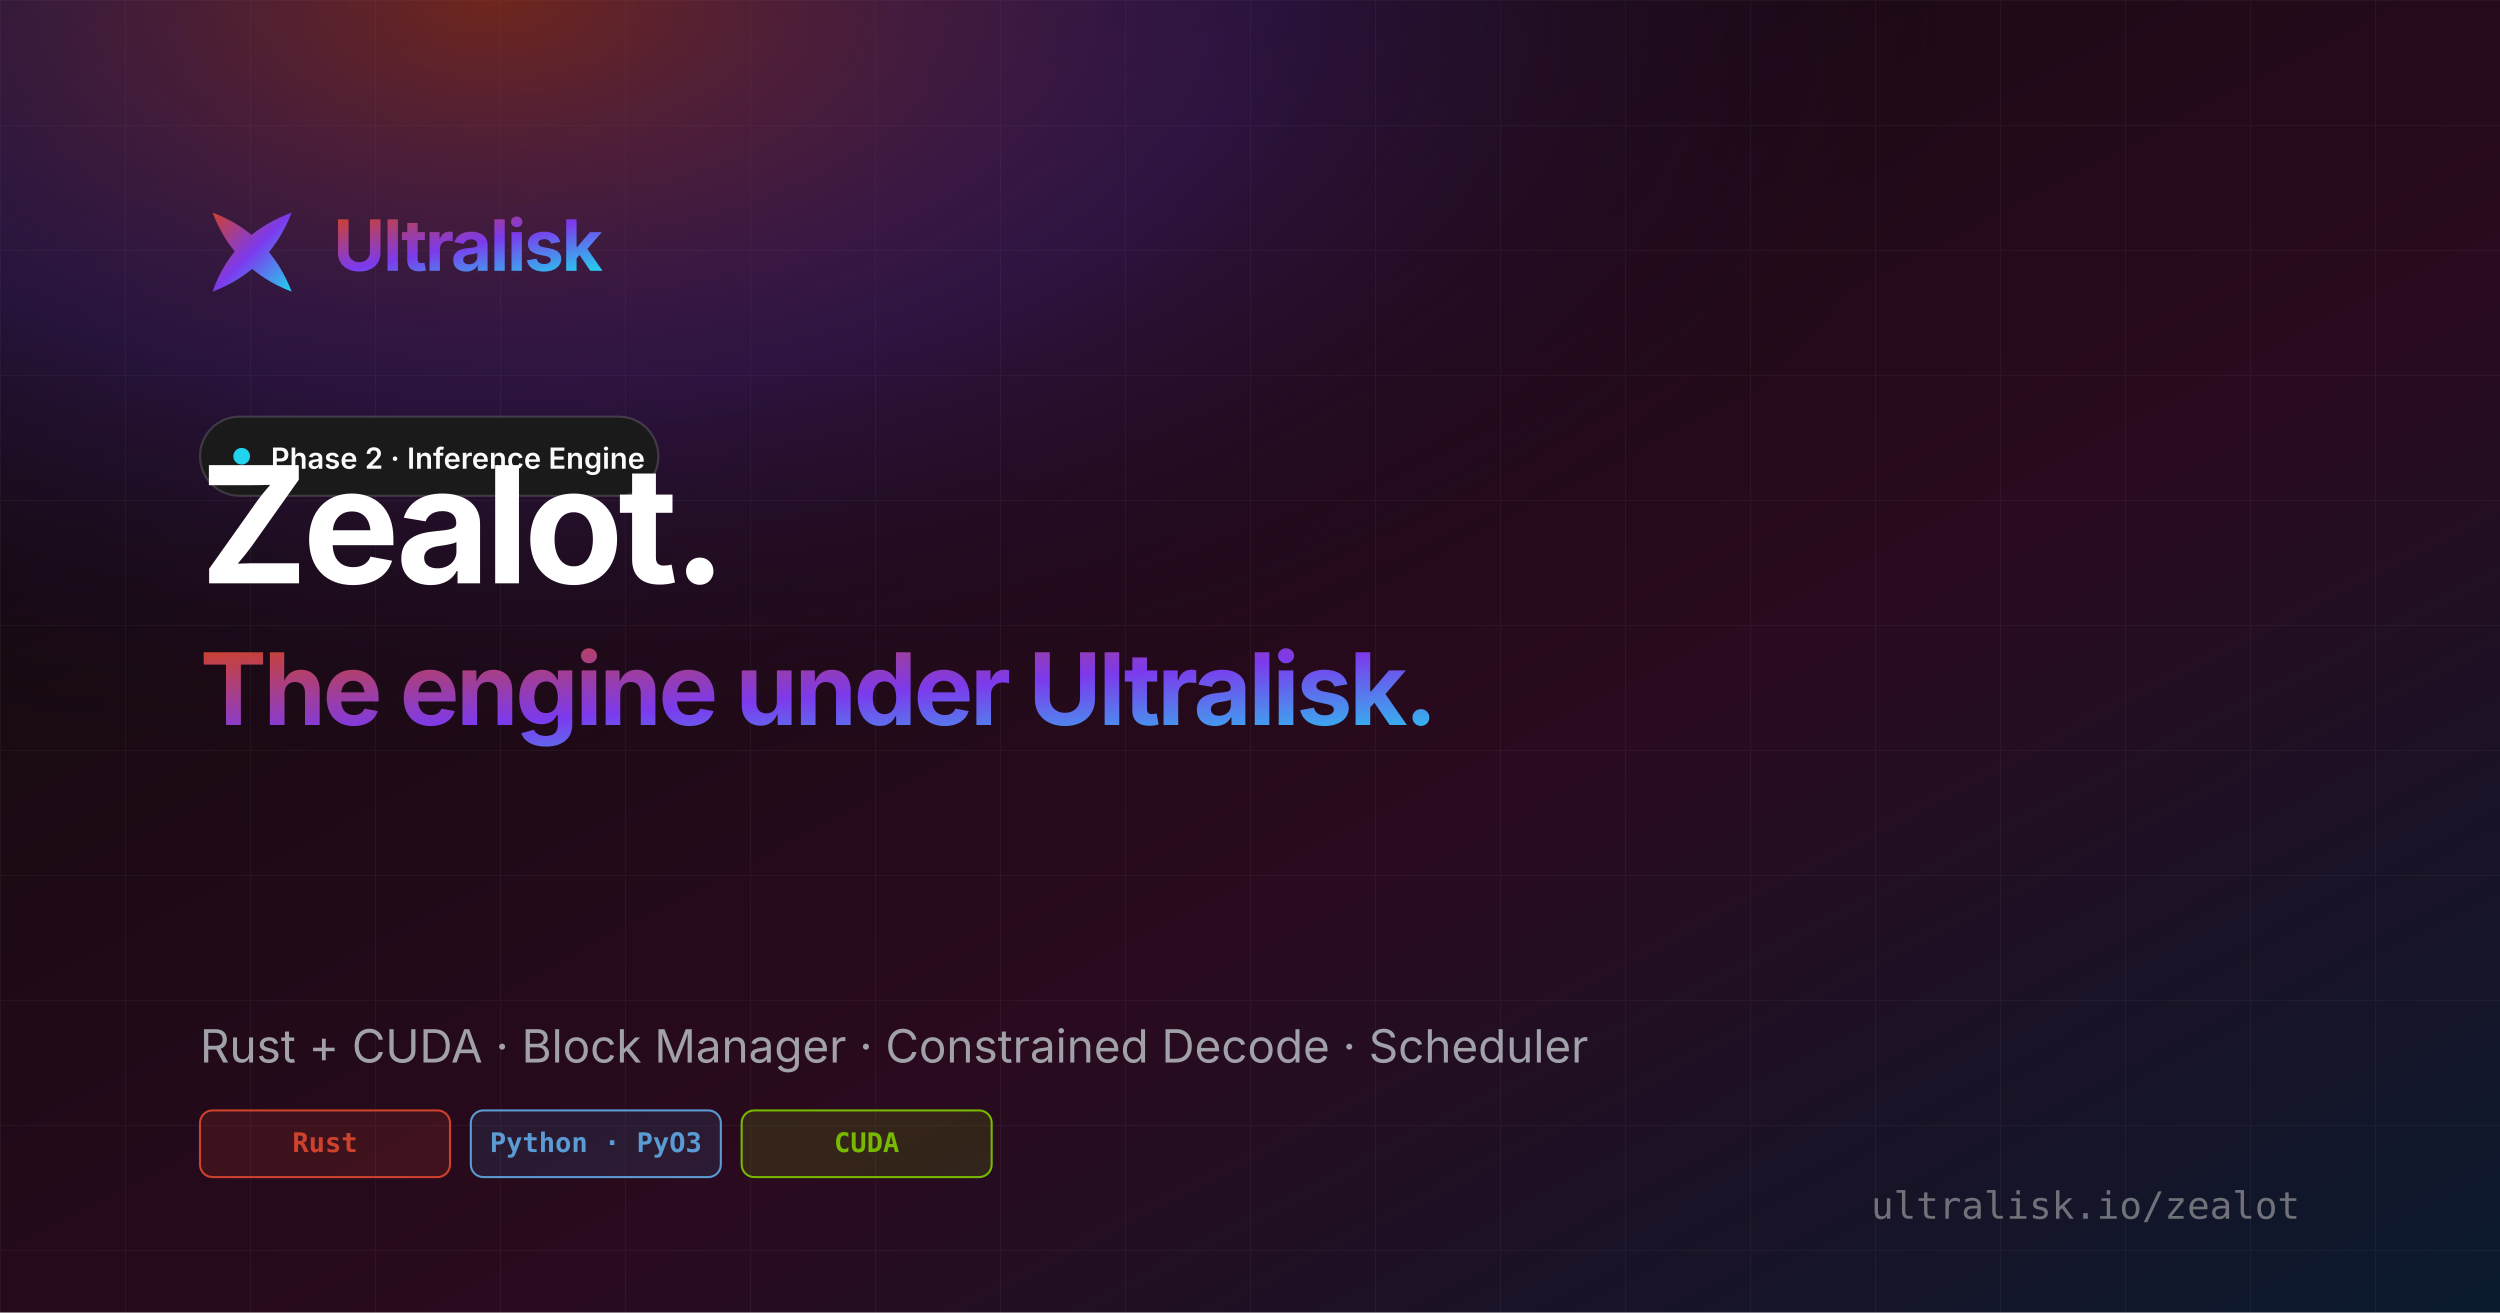
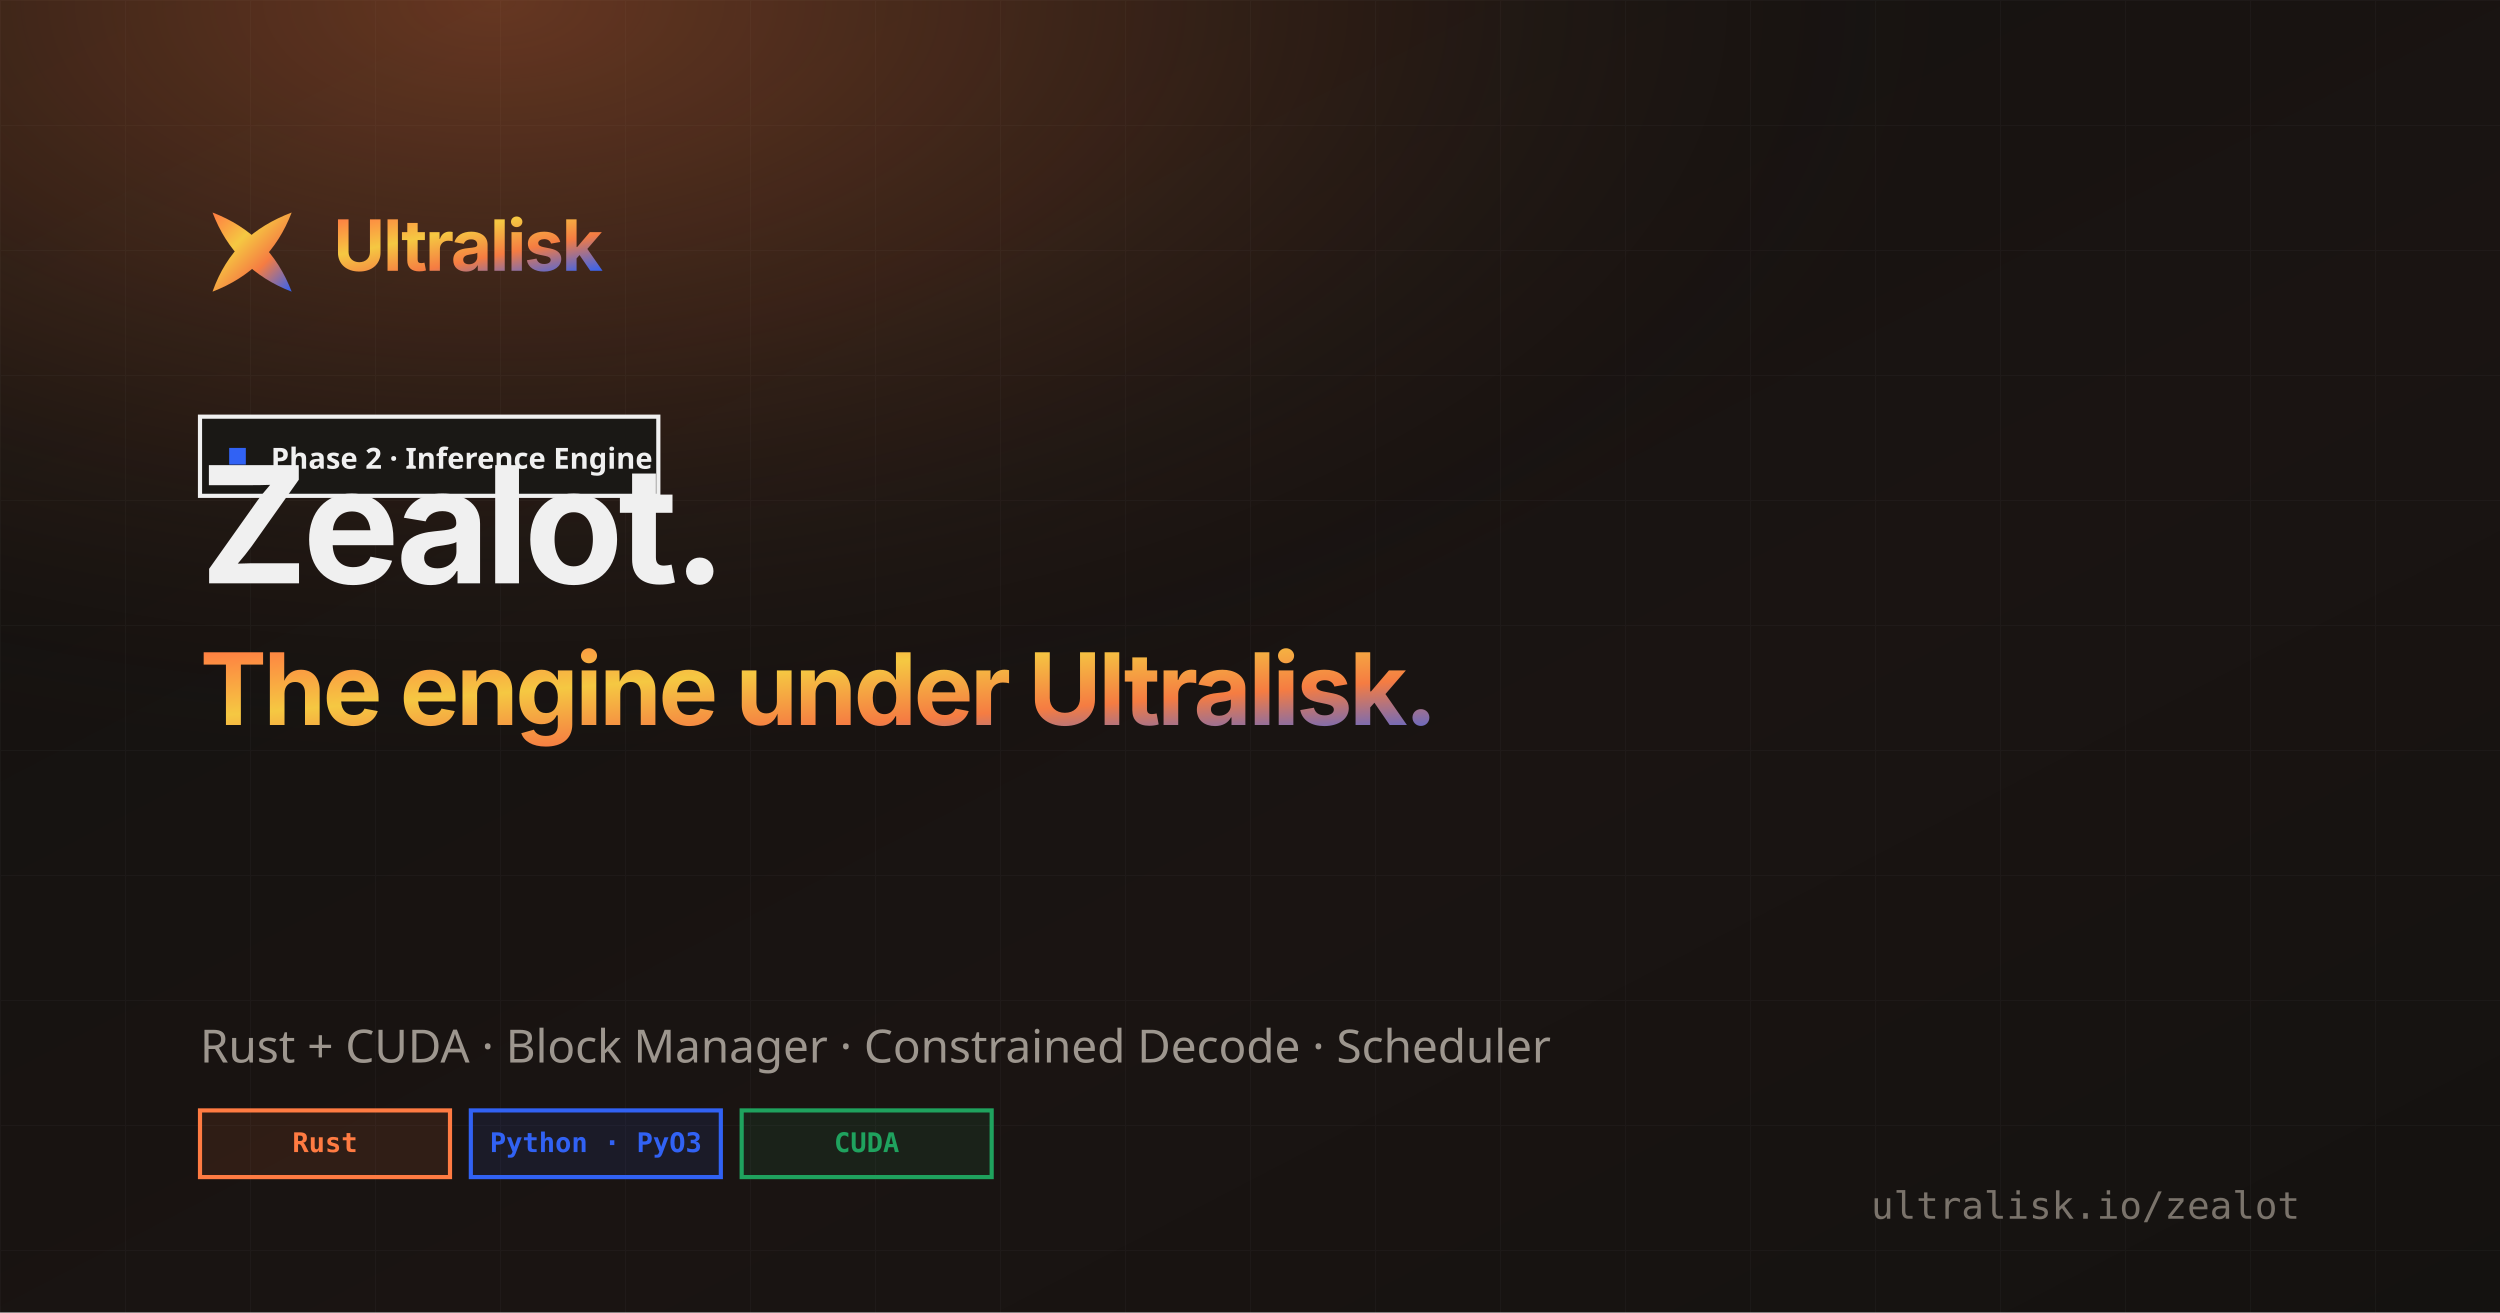
<svg xmlns="http://www.w3.org/2000/svg" viewBox="0 0 1200 630" width="1200" height="630">
  <defs>
    <linearGradient id="bg" x1="0%" y1="0%" x2="100%" y2="100%">
-       <stop offset="0%" stop-color="#0A0A0A" />
-       <stop offset="60%" stop-color="#2a0a1e" />
-       <stop offset="100%" stop-color="#0a1a2e" />
+       <stop offset="0%" stop-color="#12110F" />
+       <stop offset="60%" stop-color="#1a1412" />
+       <stop offset="100%" stop-color="#141210" />
    </linearGradient>
    <radialGradient id="glow" cx="20%" cy="0%" r="60%">
-       <stop offset="0%" stop-color="#CE422B" stop-opacity="0.5" />
-       <stop offset="50%" stop-color="#7C3AED" stop-opacity="0.2" />
-       <stop offset="100%" stop-color="#000000" stop-opacity="0" />
+       <stop offset="0%" stop-color="#FF7B42" stop-opacity="0.35" />
+       <stop offset="50%" stop-color="#F57C42" stop-opacity="0.12" />
+       <stop offset="100%" stop-color="#12110F" stop-opacity="0" />
    </radialGradient>
-     <linearGradient id="brand" x1="0%" y1="0%" x2="100%" y2="100%">
-       <stop offset="0%" stop-color="#CE422B" />
-       <stop offset="50%" stop-color="#7C3AED" />
-       <stop offset="100%" stop-color="#22D3EE" />
+     <linearGradient id="thermal" x1="0%" y1="0%" x2="100%" y2="100%">
+       <stop offset="0%" stop-color="#FF7B42" />
+       <stop offset="35%" stop-color="#F5C842" />
+       <stop offset="65%" stop-color="#F57C42" />
+       <stop offset="100%" stop-color="#3162F4" />
    </linearGradient>
    <pattern id="grid" x="0" y="0" width="60" height="60" patternUnits="userSpaceOnUse">
-       <path d="M 60 0 L 0 0 0 60" fill="none" stroke="rgba(255,255,255,0.04)" stroke-width="1" />
+       <path d="M 60 0 L 0 0 0 60" fill="none" stroke="rgba(255,255,255,0.03)" stroke-width="1" />
    </pattern>
  </defs>
  <rect width="1200" height="630" fill="url(#bg)" />
  <rect width="1200" height="630" fill="url(#grid)" />
  <rect width="1200" height="630" fill="url(#glow)" />
  <g transform="translate(96, 96)">
    <g transform="translate(0, 0) scale(0.5)">
-       <path d="M 12 12 C 48.64 26.02, 73.98 51.36, 88 88 C 51.36 73.98, 26.02 48.64, 12 12 Z" fill="url(#brand)" />
-       <path d="M 88 12 C 51.36 26.02, 26.02 48.64, 12 88 C 48.64 73.98, 73.98 48.64, 88 12 Z" fill="url(#brand)" />
+       <path d="M 12 12 C 48.64 26.02, 73.98 51.36, 88 88 C 51.36 73.98, 26.02 48.64, 12 12 Z" fill="url(#thermal)" />
+       <path d="M 88 12 C 51.36 26.02, 26.02 48.64, 12 88 C 48.64 73.98, 73.98 48.64, 88 12 Z" fill="url(#thermal)" />
    </g>
-     <text x="64" y="34" font-family="Inter, -apple-system, sans-serif" font-size="34" font-weight="700" fill="url(#brand)" letter-spacing="-1">Ultralisk</text>
+     <text x="64" y="34" font-family="'Instrument Sans', -apple-system, sans-serif" font-size="34" font-weight="700" fill="url(#thermal)" letter-spacing="-1">Ultralisk</text>
  </g>
  <g transform="translate(96, 200)">
-     <rect x="0" y="0" width="220" height="38" rx="19" fill="#1a1a1a" stroke="rgba(255,255,255,0.16)" />
-     <circle cx="20" cy="19" r="4" fill="#22D3EE" />
-     <text x="34" y="25" font-family="Inter, sans-serif" font-size="14" font-weight="600" fill="#fafafa">Phase 2 · Inference Engine</text>
+     <rect x="0" y="0" width="220" height="38" fill="#1a1815" stroke="#f0f0f0" stroke-width="2" />
+     <rect x="14" y="15" width="8" height="8" fill="#3162F4" />
+     <text x="34" y="25" font-family="'Instrument Sans', sans-serif" font-size="14" font-weight="700" fill="#f0f0f0">Phase 2 · Inference Engine</text>
  </g>
-   <g transform="translate(96, 280)" font-family="Inter, -apple-system, sans-serif">
-     <text font-size="78" font-weight="700" fill="white" letter-spacing="-2.5">
+   <g transform="translate(96, 280)" font-family="'Instrument Sans', -apple-system, sans-serif">
+     <text font-size="78" font-weight="700" fill="#f0f0f0" letter-spacing="-2.5">
      <tspan x="0" y="0">Zealot.</tspan>
    </text>
-     <text font-size="48" font-weight="700" fill="url(#brand)" letter-spacing="-1.5">
+     <text font-size="48" font-weight="700" fill="url(#thermal)" letter-spacing="-1.5">
      <tspan x="0" y="68">The engine under Ultralisk.</tspan>
    </text>
  </g>
-   <text x="96" y="510" font-family="Inter, sans-serif" font-size="22" fill="#a1a1aa">
+   <text x="96" y="510" font-family="'Instrument Sans', sans-serif" font-size="22" fill="#9d968e">
    Rust + CUDA · Block Manager · Constrained Decode · Scheduler
  </text>
  <g transform="translate(96, 555)" font-family="JetBrains Mono, ui-monospace, monospace">
-     <rect x="0" y="-22" width="120" height="32" rx="6" fill="rgba(206, 66, 43, 0.15)" stroke="#CE422B" />
-     <text x="60" y="-2" font-size="13" font-weight="600" fill="#CE422B" text-anchor="middle">Rust</text>
-     <rect x="130" y="-22" width="120" height="32" rx="6" fill="rgba(55, 118, 171, 0.15)" stroke="#5a9bd4" />
-     <text x="190" y="-2" font-size="13" font-weight="600" fill="#5a9bd4" text-anchor="middle">Python · PyO3</text>
-     <rect x="260" y="-22" width="120" height="32" rx="6" fill="rgba(118, 185, 0, 0.15)" stroke="#76b900" />
-     <text x="320" y="-2" font-size="13" font-weight="600" fill="#76b900" text-anchor="middle">CUDA</text>
+     <rect x="0" y="-22" width="120" height="32" fill="rgba(255, 123, 66, 0.1)" stroke="#FF7B42" stroke-width="2" />
+     <text x="60" y="-2" font-size="13" font-weight="700" fill="#FF7B42" text-anchor="middle">Rust</text>
+     <rect x="130" y="-22" width="120" height="32" fill="rgba(49, 98, 244, 0.1)" stroke="#3162F4" stroke-width="2" />
+     <text x="190" y="-2" font-size="13" font-weight="700" fill="#3162F4" text-anchor="middle">Python · PyO3</text>
+     <rect x="260" y="-22" width="120" height="32" fill="rgba(31, 162, 94, 0.1)" stroke="#1fa25e" stroke-width="2" />
+     <text x="320" y="-2" font-size="13" font-weight="700" fill="#1fa25e" text-anchor="middle">CUDA</text>
  </g>
-   <text x="1104" y="585" font-family="JetBrains Mono, ui-monospace, monospace" font-size="18" fill="#71717a" text-anchor="end">ultralisk.io/zealot</text>
+   <text x="1104" y="585" font-family="JetBrains Mono, ui-monospace, monospace" font-size="18" fill="#7a736b" text-anchor="end">ultralisk.io/zealot</text>
</svg>
